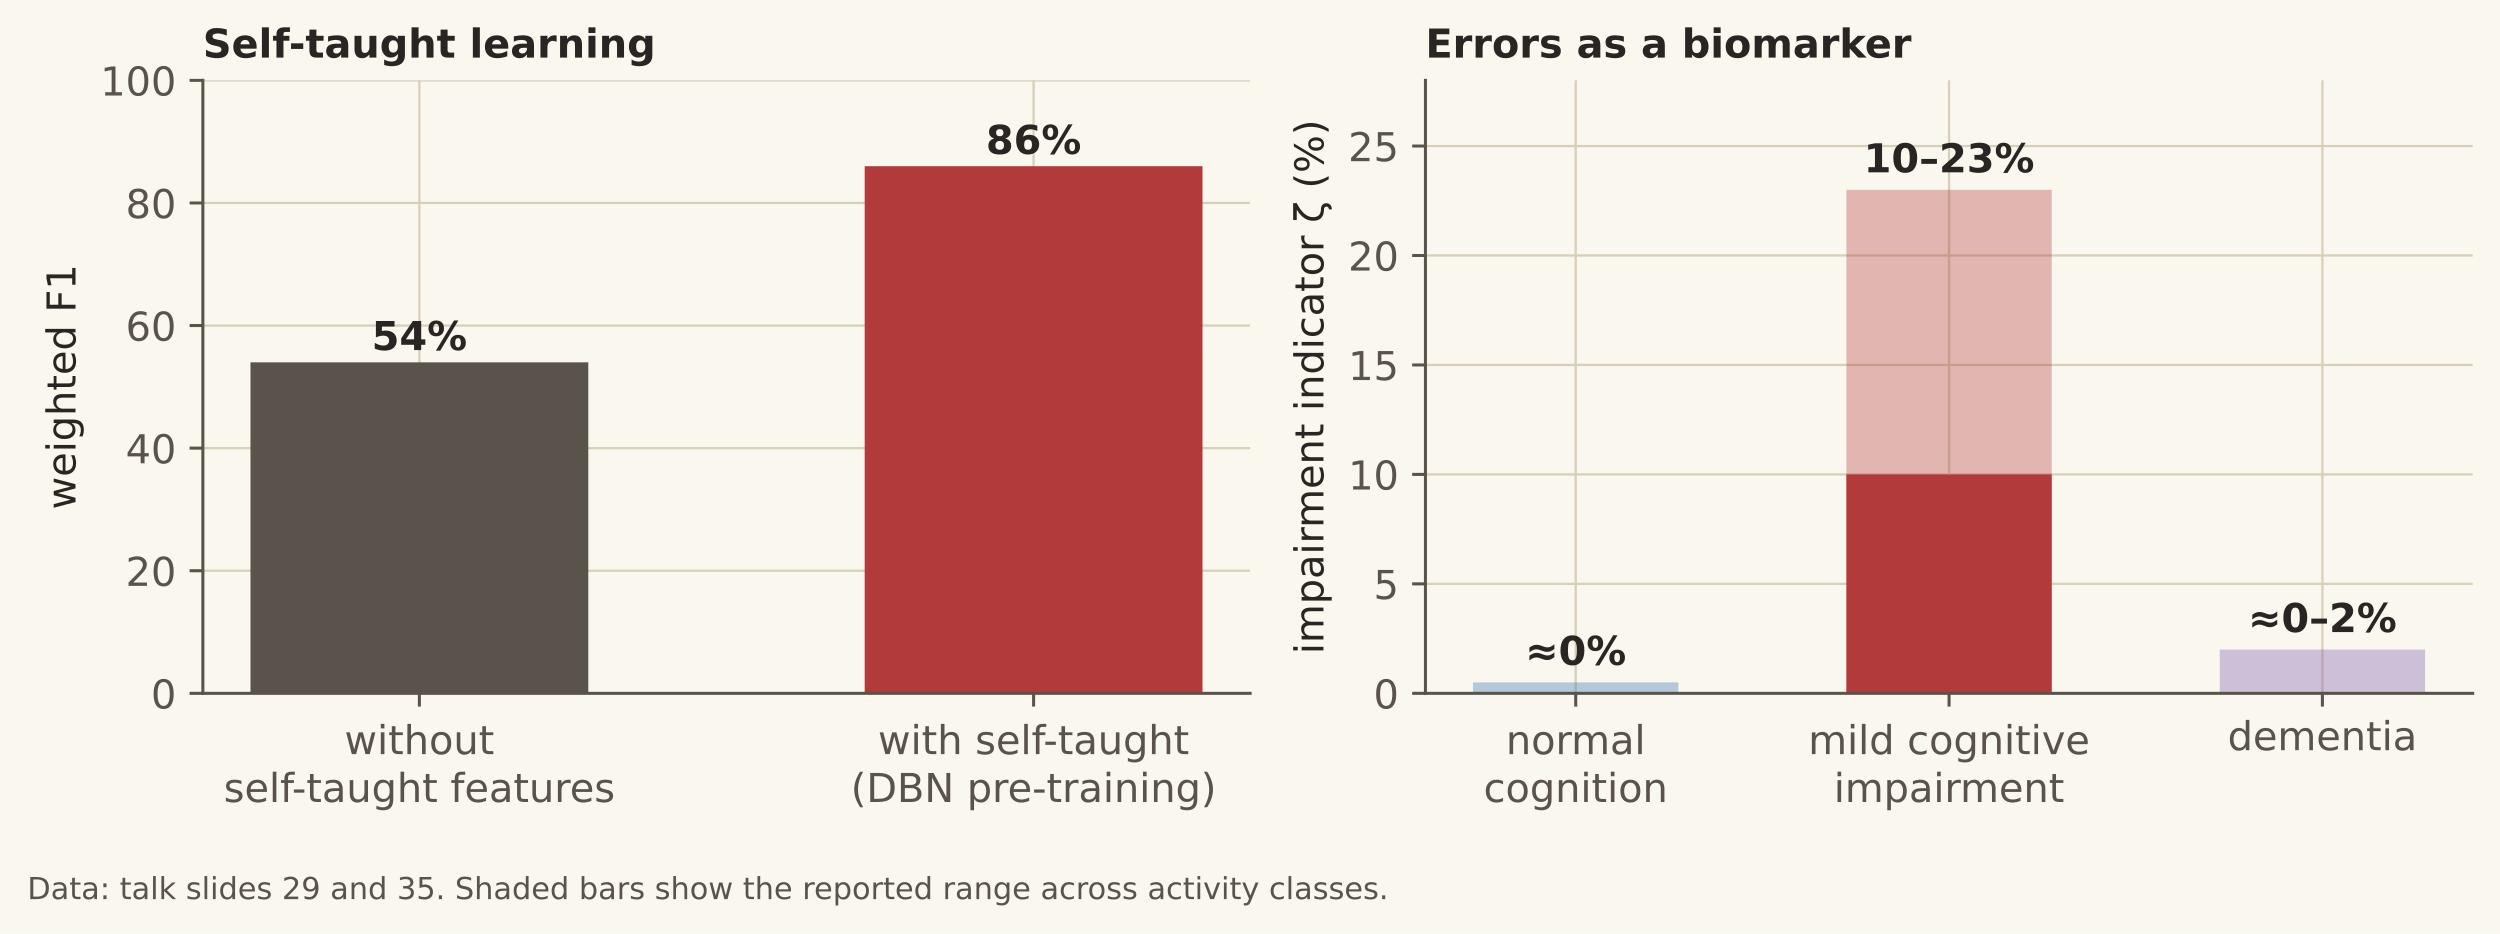
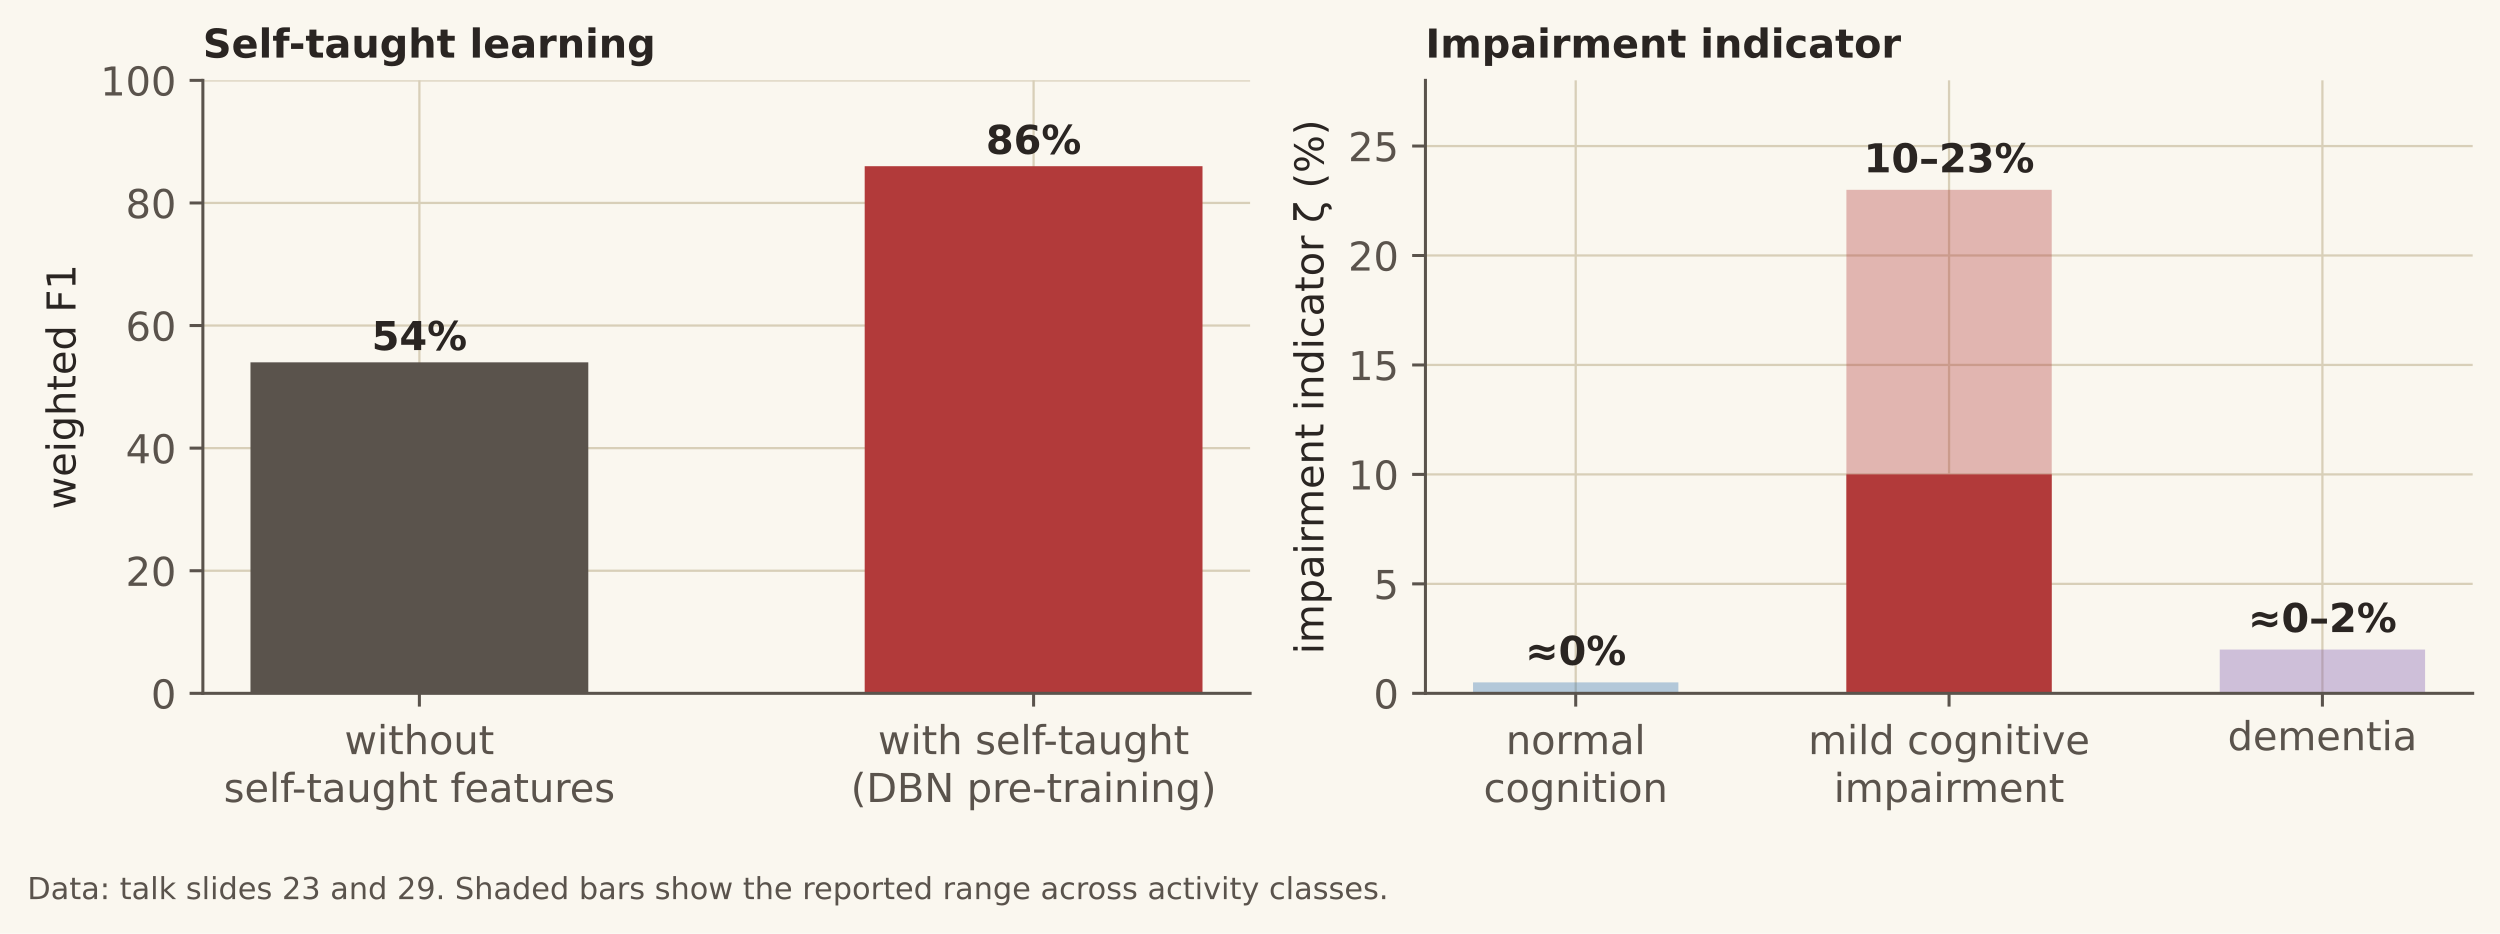
<svg xmlns="http://www.w3.org/2000/svg" xmlns:xlink="http://www.w3.org/1999/xlink" width="658.836pt" height="246.069pt" viewBox="0 0 658.836 246.069" version="1.1">
  <defs>
    <style type="text/css">*{stroke-linejoin: round; stroke-linecap: butt}</style>
  </defs>
  <g id="figure_1">
    <g id="patch_1">
      <path d="M 0 246.069  L 658.836 246.069  L 658.836 0  L 0 0  z " style="fill: #faf7ef" />
    </g>
    <g id="axes_1">
      <g id="patch_2">
        <path d="M 53.464 182.717  L 329.447 182.717  L 329.447 21.178  L 53.464 21.178  z " style="fill: #faf7ef" />
      </g>
      <g id="matplotlib.axis_1">
        <g id="xtick_1">
          <g id="line2d_1">
-             <path d="M 110.522 182.717  L 110.522 21.178  " clip-path="url(#p6cb6c64e66)" style="fill: none; stroke: #d8cfb8; stroke-width: 0.6; stroke-linecap: square" />
+             <path d="M 110.522 182.717  L 110.522 21.178  " clip-path="url(#pbecd70703c)" style="fill: none; stroke: #d8cfb8; stroke-width: 0.6; stroke-linecap: square" />
          </g>
          <g id="line2d_2">
            <defs>
-               <path id="m61988305ce" d="M 0 0  L 0 3.5  " style="stroke: #5a534c; stroke-width: 0.8" />
+               <path id="m5dc0cbe504" d="M 0 0  L 0 3.5  " style="stroke: #5a534c; stroke-width: 0.8" />
            </defs>
            <g>
-               <use xlink:href="#m61988305ce" x="110.522" y="182.717" style="fill: #5a534c; stroke: #5a534c; stroke-width: 0.8" />
+               <use xlink:href="#m5dc0cbe504" x="110.522" y="182.717" style="fill: #5a534c; stroke: #5a534c; stroke-width: 0.8" />
            </g>
          </g>
          <g id="text_1">
            <text style="font-size: 10.5px; font-family: 'DejaVu Sans'; fill: #5a534c" transform="translate(90.78665 198.7461)">without</text>
            <text style="font-size: 10.5px; font-family: 'DejaVu Sans'; fill: #5a534c" transform="translate(58.96426 211.349)">self-taught features</text>
          </g>
        </g>
        <g id="xtick_2">
          <g id="line2d_3">
-             <path d="M 272.389 182.717  L 272.389 21.178  " clip-path="url(#p6cb6c64e66)" style="fill: none; stroke: #d8cfb8; stroke-width: 0.6; stroke-linecap: square" />
+             <path d="M 272.389 182.717  L 272.389 21.178  " clip-path="url(#pbecd70703c)" style="fill: none; stroke: #d8cfb8; stroke-width: 0.6; stroke-linecap: square" />
          </g>
          <g id="line2d_4">
            <g>
-               <use xlink:href="#m61988305ce" x="272.389" y="182.717" style="fill: #5a534c; stroke: #5a534c; stroke-width: 0.8" />
+               <use xlink:href="#m5dc0cbe504" x="272.389" y="182.717" style="fill: #5a534c; stroke: #5a534c; stroke-width: 0.8" />
            </g>
          </g>
          <g id="text_2">
            <text style="font-size: 10.5px; font-family: 'DejaVu Sans'; fill: #5a534c" transform="translate(231.3832 198.7461)">with self-taught</text>
            <text style="font-size: 10.5px; font-family: 'DejaVu Sans'; fill: #5a534c" transform="translate(224.2137 211.349)">(DBN pre-training)</text>
          </g>
        </g>
      </g>
      <g id="matplotlib.axis_2">
        <g id="ytick_1">
          <g id="line2d_5">
-             <path d="M 53.464 182.717  L 329.447 182.717  " clip-path="url(#p6cb6c64e66)" style="fill: none; stroke: #d8cfb8; stroke-width: 0.6; stroke-linecap: square" />
+             <path d="M 53.464 182.717  L 329.447 182.717  " clip-path="url(#pbecd70703c)" style="fill: none; stroke: #d8cfb8; stroke-width: 0.6; stroke-linecap: square" />
          </g>
          <g id="line2d_6">
            <defs>
-               <path id="ma8b5de5d19" d="M 0 0  L -3.5 0  " style="stroke: #5a534c; stroke-width: 0.8" />
+               <path id="m15a92b7e86" d="M 0 0  L -3.5 0  " style="stroke: #5a534c; stroke-width: 0.8" />
            </defs>
            <g>
-               <use xlink:href="#ma8b5de5d19" x="53.464" y="182.717" style="fill: #5a534c; stroke: #5a534c; stroke-width: 0.8" />
+               <use xlink:href="#m15a92b7e86" x="53.464" y="182.717" style="fill: #5a534c; stroke: #5a534c; stroke-width: 0.8" />
            </g>
          </g>
          <g id="text_3">
            <text style="font-size: 10.5px; font-family: 'DejaVu Sans'; text-anchor: end; fill: #5a534c" x="46.464" y="186.705" transform="rotate(-0 46.4635 186.7055)">0</text>
          </g>
        </g>
        <g id="ytick_2">
          <g id="line2d_7">
-             <path d="M 53.464 150.409  L 329.447 150.409  " clip-path="url(#p6cb6c64e66)" style="fill: none; stroke: #d8cfb8; stroke-width: 0.6; stroke-linecap: square" />
+             <path d="M 53.464 150.409  L 329.447 150.409  " clip-path="url(#pbecd70703c)" style="fill: none; stroke: #d8cfb8; stroke-width: 0.6; stroke-linecap: square" />
          </g>
          <g id="line2d_8">
            <g>
-               <use xlink:href="#ma8b5de5d19" x="53.464" y="150.409" style="fill: #5a534c; stroke: #5a534c; stroke-width: 0.8" />
+               <use xlink:href="#m15a92b7e86" x="53.464" y="150.409" style="fill: #5a534c; stroke: #5a534c; stroke-width: 0.8" />
            </g>
          </g>
          <g id="text_4">
            <text style="font-size: 10.5px; font-family: 'DejaVu Sans'; text-anchor: end; fill: #5a534c" x="46.464" y="154.398" transform="rotate(-0 46.4635 154.3978)">20</text>
          </g>
        </g>
        <g id="ytick_3">
          <g id="line2d_9">
-             <path d="M 53.464 118.101  L 329.447 118.101  " clip-path="url(#p6cb6c64e66)" style="fill: none; stroke: #d8cfb8; stroke-width: 0.6; stroke-linecap: square" />
+             <path d="M 53.464 118.101  L 329.447 118.101  " clip-path="url(#pbecd70703c)" style="fill: none; stroke: #d8cfb8; stroke-width: 0.6; stroke-linecap: square" />
          </g>
          <g id="line2d_10">
            <g>
-               <use xlink:href="#ma8b5de5d19" x="53.464" y="118.101" style="fill: #5a534c; stroke: #5a534c; stroke-width: 0.8" />
+               <use xlink:href="#m15a92b7e86" x="53.464" y="118.101" style="fill: #5a534c; stroke: #5a534c; stroke-width: 0.8" />
            </g>
          </g>
          <g id="text_5">
            <text style="font-size: 10.5px; font-family: 'DejaVu Sans'; text-anchor: end; fill: #5a534c" x="46.464" y="122.09" transform="rotate(-0 46.4635 122.0901)">40</text>
          </g>
        </g>
        <g id="ytick_4">
          <g id="line2d_11">
-             <path d="M 53.464 85.794  L 329.447 85.794  " clip-path="url(#p6cb6c64e66)" style="fill: none; stroke: #d8cfb8; stroke-width: 0.6; stroke-linecap: square" />
+             <path d="M 53.464 85.794  L 329.447 85.794  " clip-path="url(#pbecd70703c)" style="fill: none; stroke: #d8cfb8; stroke-width: 0.6; stroke-linecap: square" />
          </g>
          <g id="line2d_12">
            <g>
-               <use xlink:href="#ma8b5de5d19" x="53.464" y="85.794" style="fill: #5a534c; stroke: #5a534c; stroke-width: 0.8" />
+               <use xlink:href="#m15a92b7e86" x="53.464" y="85.794" style="fill: #5a534c; stroke: #5a534c; stroke-width: 0.8" />
            </g>
          </g>
          <g id="text_6">
            <text style="font-size: 10.5px; font-family: 'DejaVu Sans'; text-anchor: end; fill: #5a534c" x="46.464" y="89.782" transform="rotate(-0 46.4635 89.78247)">60</text>
          </g>
        </g>
        <g id="ytick_5">
          <g id="line2d_13">
-             <path d="M 53.464 53.486  L 329.447 53.486  " clip-path="url(#p6cb6c64e66)" style="fill: none; stroke: #d8cfb8; stroke-width: 0.6; stroke-linecap: square" />
+             <path d="M 53.464 53.486  L 329.447 53.486  " clip-path="url(#pbecd70703c)" style="fill: none; stroke: #d8cfb8; stroke-width: 0.6; stroke-linecap: square" />
          </g>
          <g id="line2d_14">
            <g>
-               <use xlink:href="#ma8b5de5d19" x="53.464" y="53.486" style="fill: #5a534c; stroke: #5a534c; stroke-width: 0.8" />
+               <use xlink:href="#m15a92b7e86" x="53.464" y="53.486" style="fill: #5a534c; stroke: #5a534c; stroke-width: 0.8" />
            </g>
          </g>
          <g id="text_7">
            <text style="font-size: 10.5px; font-family: 'DejaVu Sans'; text-anchor: end; fill: #5a534c" x="46.464" y="57.475" transform="rotate(-0 46.4635 57.4748)">80</text>
          </g>
        </g>
        <g id="ytick_6">
          <g id="line2d_15">
-             <path d="M 53.464 21.178  L 329.447 21.178  " clip-path="url(#p6cb6c64e66)" style="fill: none; stroke: #d8cfb8; stroke-width: 0.6; stroke-linecap: square" />
+             <path d="M 53.464 21.178  L 329.447 21.178  " clip-path="url(#pbecd70703c)" style="fill: none; stroke: #d8cfb8; stroke-width: 0.6; stroke-linecap: square" />
          </g>
          <g id="line2d_16">
            <g>
-               <use xlink:href="#ma8b5de5d19" x="53.464" y="21.178" style="fill: #5a534c; stroke: #5a534c; stroke-width: 0.8" />
+               <use xlink:href="#m15a92b7e86" x="53.464" y="21.178" style="fill: #5a534c; stroke: #5a534c; stroke-width: 0.8" />
            </g>
          </g>
          <g id="text_8">
            <text style="font-size: 10.5px; font-family: 'DejaVu Sans'; text-anchor: end; fill: #5a534c" x="46.464" y="25.167" transform="rotate(-0 46.4635 25.16713)">100</text>
          </g>
        </g>
        <g id="text_9">
          <text style="font-size: 10.5px; font-family: 'DejaVu Sans'; text-anchor: middle; fill: #2a2522" x="19.899" y="101.948" transform="rotate(-90 19.89916 101.9475)">weighted F1</text>
        </g>
      </g>
      <g id="patch_3">
-         <path d="M 66.008 182.717  L 155.035 182.717  L 155.035 95.486  L 66.008 95.486  z " clip-path="url(#p6cb6c64e66)" style="fill: #5a534c" />
+         <path d="M 66.008 182.717  L 155.035 182.717  L 155.035 95.486  L 66.008 95.486  z " clip-path="url(#pbecd70703c)" style="fill: #5a534c" />
      </g>
      <g id="patch_4">
-         <path d="M 227.876 182.717  L 316.903 182.717  L 316.903 43.794  L 227.876 43.794  z " clip-path="url(#p6cb6c64e66)" style="fill: #b23a3a" />
+         <path d="M 227.876 182.717  L 316.903 182.717  L 316.903 43.794  L 227.876 43.794  z " clip-path="url(#pbecd70703c)" style="fill: #b23a3a" />
      </g>
      <g id="patch_5">
        <path d="M 53.464 182.717  L 53.464 21.178  " style="fill: none; stroke: #5a534c; stroke-width: 0.8; stroke-linejoin: miter; stroke-linecap: square" />
      </g>
      <g id="patch_6">
        <path d="M 53.464 182.717  L 329.447 182.717  " style="fill: none; stroke: #5a534c; stroke-width: 0.8; stroke-linejoin: miter; stroke-linecap: square" />
      </g>
      <g id="text_10">
        <text style="font-weight: 700; font-size: 10.5px; font-family: 'DejaVu Sans'; text-anchor: middle; fill: #2a2522" x="110.522" y="92.255" transform="rotate(-0 110.5217 92.25524)">54%</text>
      </g>
      <g id="text_11">
        <text style="font-weight: 700; font-size: 10.5px; font-family: 'DejaVu Sans'; text-anchor: middle; fill: #2a2522" x="272.389" y="40.563" transform="rotate(-0 272.389 40.56296)">86%</text>
      </g>
      <g id="text_12">
        <text style="font-weight: 700; font-size: 10.5px; font-family: 'DejaVu Sans'; text-anchor: start; fill: #2a2522" x="53.464" y="15.178" transform="rotate(-0 53.4635 15.17836)">Self-taught learning</text>
      </g>
    </g>
    <g id="axes_2">
      <g id="patch_7">
        <path d="M 375.652 182.717  L 651.636 182.717  L 651.636 21.178  L 375.652 21.178  z " style="fill: #faf7ef" />
      </g>
      <g id="matplotlib.axis_3">
        <g id="xtick_3">
          <g id="line2d_17">
-             <path d="M 415.254 182.717  L 415.254 21.178  " clip-path="url(#p0fd15a1e67)" style="fill: none; stroke: #d8cfb8; stroke-width: 0.6; stroke-linecap: square" />
+             <path d="M 415.254 182.717  L 415.254 21.178  " clip-path="url(#pd9750d7dec)" style="fill: none; stroke: #d8cfb8; stroke-width: 0.6; stroke-linecap: square" />
          </g>
          <g id="line2d_18">
            <g>
-               <use xlink:href="#m61988305ce" x="415.254" y="182.717" style="fill: #5a534c; stroke: #5a534c; stroke-width: 0.8" />
+               <use xlink:href="#m5dc0cbe504" x="415.254" y="182.717" style="fill: #5a534c; stroke: #5a534c; stroke-width: 0.8" />
            </g>
          </g>
          <g id="text_13">
            <text style="font-size: 10.5px; font-family: 'DejaVu Sans'; fill: #5a534c" transform="translate(396.8587 198.7461)">normal</text>
            <text style="font-size: 10.5px; font-family: 'DejaVu Sans'; fill: #5a534c" transform="translate(390.9803 211.349)">cognition</text>
          </g>
        </g>
        <g id="xtick_4">
          <g id="line2d_19">
-             <path d="M 513.644 182.717  L 513.644 21.178  " clip-path="url(#p0fd15a1e67)" style="fill: none; stroke: #d8cfb8; stroke-width: 0.6; stroke-linecap: square" />
+             <path d="M 513.644 182.717  L 513.644 21.178  " clip-path="url(#pd9750d7dec)" style="fill: none; stroke: #d8cfb8; stroke-width: 0.6; stroke-linecap: square" />
          </g>
          <g id="line2d_20">
            <g>
-               <use xlink:href="#m61988305ce" x="513.644" y="182.717" style="fill: #5a534c; stroke: #5a534c; stroke-width: 0.8" />
+               <use xlink:href="#m5dc0cbe504" x="513.644" y="182.717" style="fill: #5a534c; stroke: #5a534c; stroke-width: 0.8" />
            </g>
          </g>
          <g id="text_14">
            <text style="font-size: 10.5px; font-family: 'DejaVu Sans'; fill: #5a534c" transform="translate(476.5398 198.7461)">mild cognitive</text>
            <text style="font-size: 10.5px; font-family: 'DejaVu Sans'; fill: #5a534c" transform="translate(483.2671 211.349)">impairment</text>
          </g>
        </g>
        <g id="xtick_5">
          <g id="line2d_21">
-             <path d="M 612.034 182.717  L 612.034 21.178  " clip-path="url(#p0fd15a1e67)" style="fill: none; stroke: #d8cfb8; stroke-width: 0.6; stroke-linecap: square" />
+             <path d="M 612.034 182.717  L 612.034 21.178  " clip-path="url(#pd9750d7dec)" style="fill: none; stroke: #d8cfb8; stroke-width: 0.6; stroke-linecap: square" />
          </g>
          <g id="line2d_22">
            <g>
-               <use xlink:href="#m61988305ce" x="612.034" y="182.717" style="fill: #5a534c; stroke: #5a534c; stroke-width: 0.8" />
+               <use xlink:href="#m5dc0cbe504" x="612.034" y="182.717" style="fill: #5a534c; stroke: #5a534c; stroke-width: 0.8" />
            </g>
          </g>
          <g id="text_15">
            <text style="font-size: 10.5px; font-family: 'DejaVu Sans'; text-anchor: middle; fill: #5a534c" x="612.034" y="197.695" transform="rotate(-0 612.0341 197.6951)">dementia</text>
          </g>
        </g>
      </g>
      <g id="matplotlib.axis_4">
        <g id="ytick_7">
          <g id="line2d_23">
-             <path d="M 375.652 182.717  L 651.636 182.717  " clip-path="url(#p0fd15a1e67)" style="fill: none; stroke: #d8cfb8; stroke-width: 0.6; stroke-linecap: square" />
+             <path d="M 375.652 182.717  L 651.636 182.717  " clip-path="url(#pd9750d7dec)" style="fill: none; stroke: #d8cfb8; stroke-width: 0.6; stroke-linecap: square" />
          </g>
          <g id="line2d_24">
            <g>
-               <use xlink:href="#ma8b5de5d19" x="375.652" y="182.717" style="fill: #5a534c; stroke: #5a534c; stroke-width: 0.8" />
+               <use xlink:href="#m15a92b7e86" x="375.652" y="182.717" style="fill: #5a534c; stroke: #5a534c; stroke-width: 0.8" />
            </g>
          </g>
          <g id="text_16">
            <text style="font-size: 10.5px; font-family: 'DejaVu Sans'; text-anchor: end; fill: #5a534c" x="368.652" y="186.705" transform="rotate(-0 368.6522 186.7055)">0</text>
          </g>
        </g>
        <g id="ytick_8">
          <g id="line2d_25">
-             <path d="M 375.652 153.871  L 651.636 153.871  " clip-path="url(#p0fd15a1e67)" style="fill: none; stroke: #d8cfb8; stroke-width: 0.6; stroke-linecap: square" />
+             <path d="M 375.652 153.871  L 651.636 153.871  " clip-path="url(#pd9750d7dec)" style="fill: none; stroke: #d8cfb8; stroke-width: 0.6; stroke-linecap: square" />
          </g>
          <g id="line2d_26">
            <g>
-               <use xlink:href="#ma8b5de5d19" x="375.652" y="153.871" style="fill: #5a534c; stroke: #5a534c; stroke-width: 0.8" />
+               <use xlink:href="#m15a92b7e86" x="375.652" y="153.871" style="fill: #5a534c; stroke: #5a534c; stroke-width: 0.8" />
            </g>
          </g>
          <g id="text_17">
            <text style="font-size: 10.5px; font-family: 'DejaVu Sans'; text-anchor: end; fill: #5a534c" x="368.652" y="157.859" transform="rotate(-0 368.6522 157.8594)">5</text>
          </g>
        </g>
        <g id="ytick_9">
          <g id="line2d_27">
-             <path d="M 375.652 125.024  L 651.636 125.024  " clip-path="url(#p0fd15a1e67)" style="fill: none; stroke: #d8cfb8; stroke-width: 0.6; stroke-linecap: square" />
+             <path d="M 375.652 125.024  L 651.636 125.024  " clip-path="url(#pd9750d7dec)" style="fill: none; stroke: #d8cfb8; stroke-width: 0.6; stroke-linecap: square" />
          </g>
          <g id="line2d_28">
            <g>
-               <use xlink:href="#ma8b5de5d19" x="375.652" y="125.024" style="fill: #5a534c; stroke: #5a534c; stroke-width: 0.8" />
+               <use xlink:href="#m15a92b7e86" x="375.652" y="125.024" style="fill: #5a534c; stroke: #5a534c; stroke-width: 0.8" />
            </g>
          </g>
          <g id="text_18">
            <text style="font-size: 10.5px; font-family: 'DejaVu Sans'; text-anchor: end; fill: #5a534c" x="368.652" y="129.013" transform="rotate(-0 368.6522 129.0132)">10</text>
          </g>
        </g>
        <g id="ytick_10">
          <g id="line2d_29">
-             <path d="M 375.652 96.178  L 651.636 96.178  " clip-path="url(#p0fd15a1e67)" style="fill: none; stroke: #d8cfb8; stroke-width: 0.6; stroke-linecap: square" />
+             <path d="M 375.652 96.178  L 651.636 96.178  " clip-path="url(#pd9750d7dec)" style="fill: none; stroke: #d8cfb8; stroke-width: 0.6; stroke-linecap: square" />
          </g>
          <g id="line2d_30">
            <g>
-               <use xlink:href="#ma8b5de5d19" x="375.652" y="96.178" style="fill: #5a534c; stroke: #5a534c; stroke-width: 0.8" />
+               <use xlink:href="#m15a92b7e86" x="375.652" y="96.178" style="fill: #5a534c; stroke: #5a534c; stroke-width: 0.8" />
            </g>
          </g>
          <g id="text_19">
            <text style="font-size: 10.5px; font-family: 'DejaVu Sans'; text-anchor: end; fill: #5a534c" x="368.652" y="100.167" transform="rotate(-0 368.6522 100.1671)">15</text>
          </g>
        </g>
        <g id="ytick_11">
          <g id="line2d_31">
-             <path d="M 375.652 67.332  L 651.636 67.332  " clip-path="url(#p0fd15a1e67)" style="fill: none; stroke: #d8cfb8; stroke-width: 0.6; stroke-linecap: square" />
+             <path d="M 375.652 67.332  L 651.636 67.332  " clip-path="url(#pd9750d7dec)" style="fill: none; stroke: #d8cfb8; stroke-width: 0.6; stroke-linecap: square" />
          </g>
          <g id="line2d_32">
            <g>
-               <use xlink:href="#ma8b5de5d19" x="375.652" y="67.332" style="fill: #5a534c; stroke: #5a534c; stroke-width: 0.8" />
+               <use xlink:href="#m15a92b7e86" x="375.652" y="67.332" style="fill: #5a534c; stroke: #5a534c; stroke-width: 0.8" />
            </g>
          </g>
          <g id="text_20">
            <text style="font-size: 10.5px; font-family: 'DejaVu Sans'; text-anchor: end; fill: #5a534c" x="368.652" y="71.321" transform="rotate(-0 368.6522 71.32095)">20</text>
          </g>
        </g>
        <g id="ytick_12">
          <g id="line2d_33">
-             <path d="M 375.652 38.486  L 651.636 38.486  " clip-path="url(#p0fd15a1e67)" style="fill: none; stroke: #d8cfb8; stroke-width: 0.6; stroke-linecap: square" />
+             <path d="M 375.652 38.486  L 651.636 38.486  " clip-path="url(#pd9750d7dec)" style="fill: none; stroke: #d8cfb8; stroke-width: 0.6; stroke-linecap: square" />
          </g>
          <g id="line2d_34">
            <g>
-               <use xlink:href="#ma8b5de5d19" x="375.652" y="38.486" style="fill: #5a534c; stroke: #5a534c; stroke-width: 0.8" />
+               <use xlink:href="#m15a92b7e86" x="375.652" y="38.486" style="fill: #5a534c; stroke: #5a534c; stroke-width: 0.8" />
            </g>
          </g>
          <g id="text_21">
            <text style="font-size: 10.5px; font-family: 'DejaVu Sans'; text-anchor: end; fill: #5a534c" x="368.652" y="42.475" transform="rotate(-0 368.6522 42.47481)">25</text>
          </g>
        </g>
        <g id="text_22">
          <text style="font-size: 10.5px; font-family: 'DejaVu Sans'; text-anchor: middle; fill: #2a2522" x="348.769" y="101.948" transform="rotate(-90 348.7685 101.9475)">impairment indicator ζ (%)</text>
        </g>
      </g>
      <g id="patch_8">
-         <path d="M 388.197 182.717  L 442.311 182.717  L 442.311 179.832  L 388.197 179.832  z " clip-path="url(#p0fd15a1e67)" style="fill: #2f6fb0; opacity: 0.35" />
+         <path d="M 388.197 182.717  L 442.311 182.717  L 442.311 179.832  L 388.197 179.832  z " clip-path="url(#pd9750d7dec)" style="fill: #2f6fb0; opacity: 0.35" />
      </g>
      <g id="patch_9">
-         <path d="M 486.587 182.717  L 540.701 182.717  L 540.701 50.024  L 486.587 50.024  z " clip-path="url(#p0fd15a1e67)" style="fill: #b23a3a; opacity: 0.35" />
+         <path d="M 486.587 182.717  L 540.701 182.717  L 540.701 50.024  L 486.587 50.024  z " clip-path="url(#pd9750d7dec)" style="fill: #b23a3a; opacity: 0.35" />
      </g>
      <g id="patch_10">
-         <path d="M 584.977 182.717  L 639.091 182.717  L 639.091 171.178  L 584.977 171.178  z " clip-path="url(#p0fd15a1e67)" style="fill: #7a55b0; opacity: 0.35" />
+         <path d="M 584.977 182.717  L 639.091 182.717  L 639.091 171.178  L 584.977 171.178  z " clip-path="url(#pd9750d7dec)" style="fill: #7a55b0; opacity: 0.35" />
      </g>
      <g id="patch_11">
-         <path d="M 388.197 182.717  L 442.311 182.717  L 442.311 182.717  L 388.197 182.717  z " clip-path="url(#p0fd15a1e67)" style="fill: #2f6fb0" />
+         <path d="M 388.197 182.717  L 442.311 182.717  L 442.311 182.717  L 388.197 182.717  z " clip-path="url(#pd9750d7dec)" style="fill: #2f6fb0" />
      </g>
      <g id="patch_12">
-         <path d="M 486.587 182.717  L 540.701 182.717  L 540.701 125.024  L 486.587 125.024  z " clip-path="url(#p0fd15a1e67)" style="fill: #b23a3a" />
+         <path d="M 486.587 182.717  L 540.701 182.717  L 540.701 125.024  L 486.587 125.024  z " clip-path="url(#pd9750d7dec)" style="fill: #b23a3a" />
      </g>
      <g id="patch_13">
-         <path d="M 584.977 182.717  L 639.091 182.717  L 639.091 182.717  L 584.977 182.717  z " clip-path="url(#p0fd15a1e67)" style="fill: #7a55b0" />
+         <path d="M 584.977 182.717  L 639.091 182.717  L 639.091 182.717  L 584.977 182.717  z " clip-path="url(#pd9750d7dec)" style="fill: #7a55b0" />
      </g>
      <g id="patch_14">
        <path d="M 375.652 182.717  L 375.652 21.178  " style="fill: none; stroke: #5a534c; stroke-width: 0.8; stroke-linejoin: miter; stroke-linecap: square" />
      </g>
      <g id="patch_15">
        <path d="M 375.652 182.717  L 651.636 182.717  " style="fill: none; stroke: #5a534c; stroke-width: 0.8; stroke-linejoin: miter; stroke-linecap: square" />
      </g>
      <g id="text_23">
        <text style="font-weight: 700; font-size: 10.5px; font-family: 'DejaVu Sans'; text-anchor: middle; fill: #2a2522" x="415.254" y="175.217" transform="rotate(-0 415.2542 175.2167)">≈0%</text>
      </g>
      <g id="text_24">
        <text style="font-weight: 700; font-size: 10.5px; font-family: 'DejaVu Sans'; text-anchor: middle; fill: #2a2522" x="513.644" y="45.409" transform="rotate(-0 513.6441 45.40911)">10–23%</text>
      </g>
      <g id="text_25">
        <text style="font-weight: 700; font-size: 10.5px; font-family: 'DejaVu Sans'; text-anchor: middle; fill: #2a2522" x="612.034" y="166.563" transform="rotate(-0 612.0341 166.5629)">≈0–2%</text>
      </g>
      <g id="text_26">
-         <text style="font-weight: 700; font-size: 10.5px; font-family: 'DejaVu Sans'; text-anchor: start; fill: #2a2522" x="375.652" y="15.178" transform="rotate(-0 375.6522 15.17836)">Errors as a biomarker</text>
+         <text style="font-weight: 700; font-size: 10.5px; font-family: 'DejaVu Sans'; text-anchor: start; fill: #2a2522" x="375.652" y="15.178" transform="rotate(-0 375.6522 15.17836)">Impairment indicator</text>
      </g>
    </g>
    <g id="text_27">
-       <text style="font-size: 8px; font-family: 'DejaVu Sans'; text-anchor: start; fill: #5a534c" x="7.2" y="236.948" transform="rotate(-0 7.2 236.9476)">Data: talk slides 29 and 35. Shaded bars show the reported range across activity classes.</text>
+       <text style="font-size: 8px; font-family: 'DejaVu Sans'; text-anchor: start; fill: #5a534c" x="7.2" y="236.948" transform="rotate(-0 7.2 236.9476)">Data: talk slides 23 and 29. Shaded bars show the reported range across activity classes.</text>
    </g>
  </g>
  <defs>
-     <clipPath id="p6cb6c64e66">
+     <clipPath id="pbecd70703c">
      <rect x="53.464" y="21.178" width="275.984" height="161.538" />
    </clipPath>
-     <clipPath id="p0fd15a1e67">
+     <clipPath id="pd9750d7dec">
      <rect x="375.652" y="21.178" width="275.984" height="161.538" />
    </clipPath>
  </defs>
</svg>
